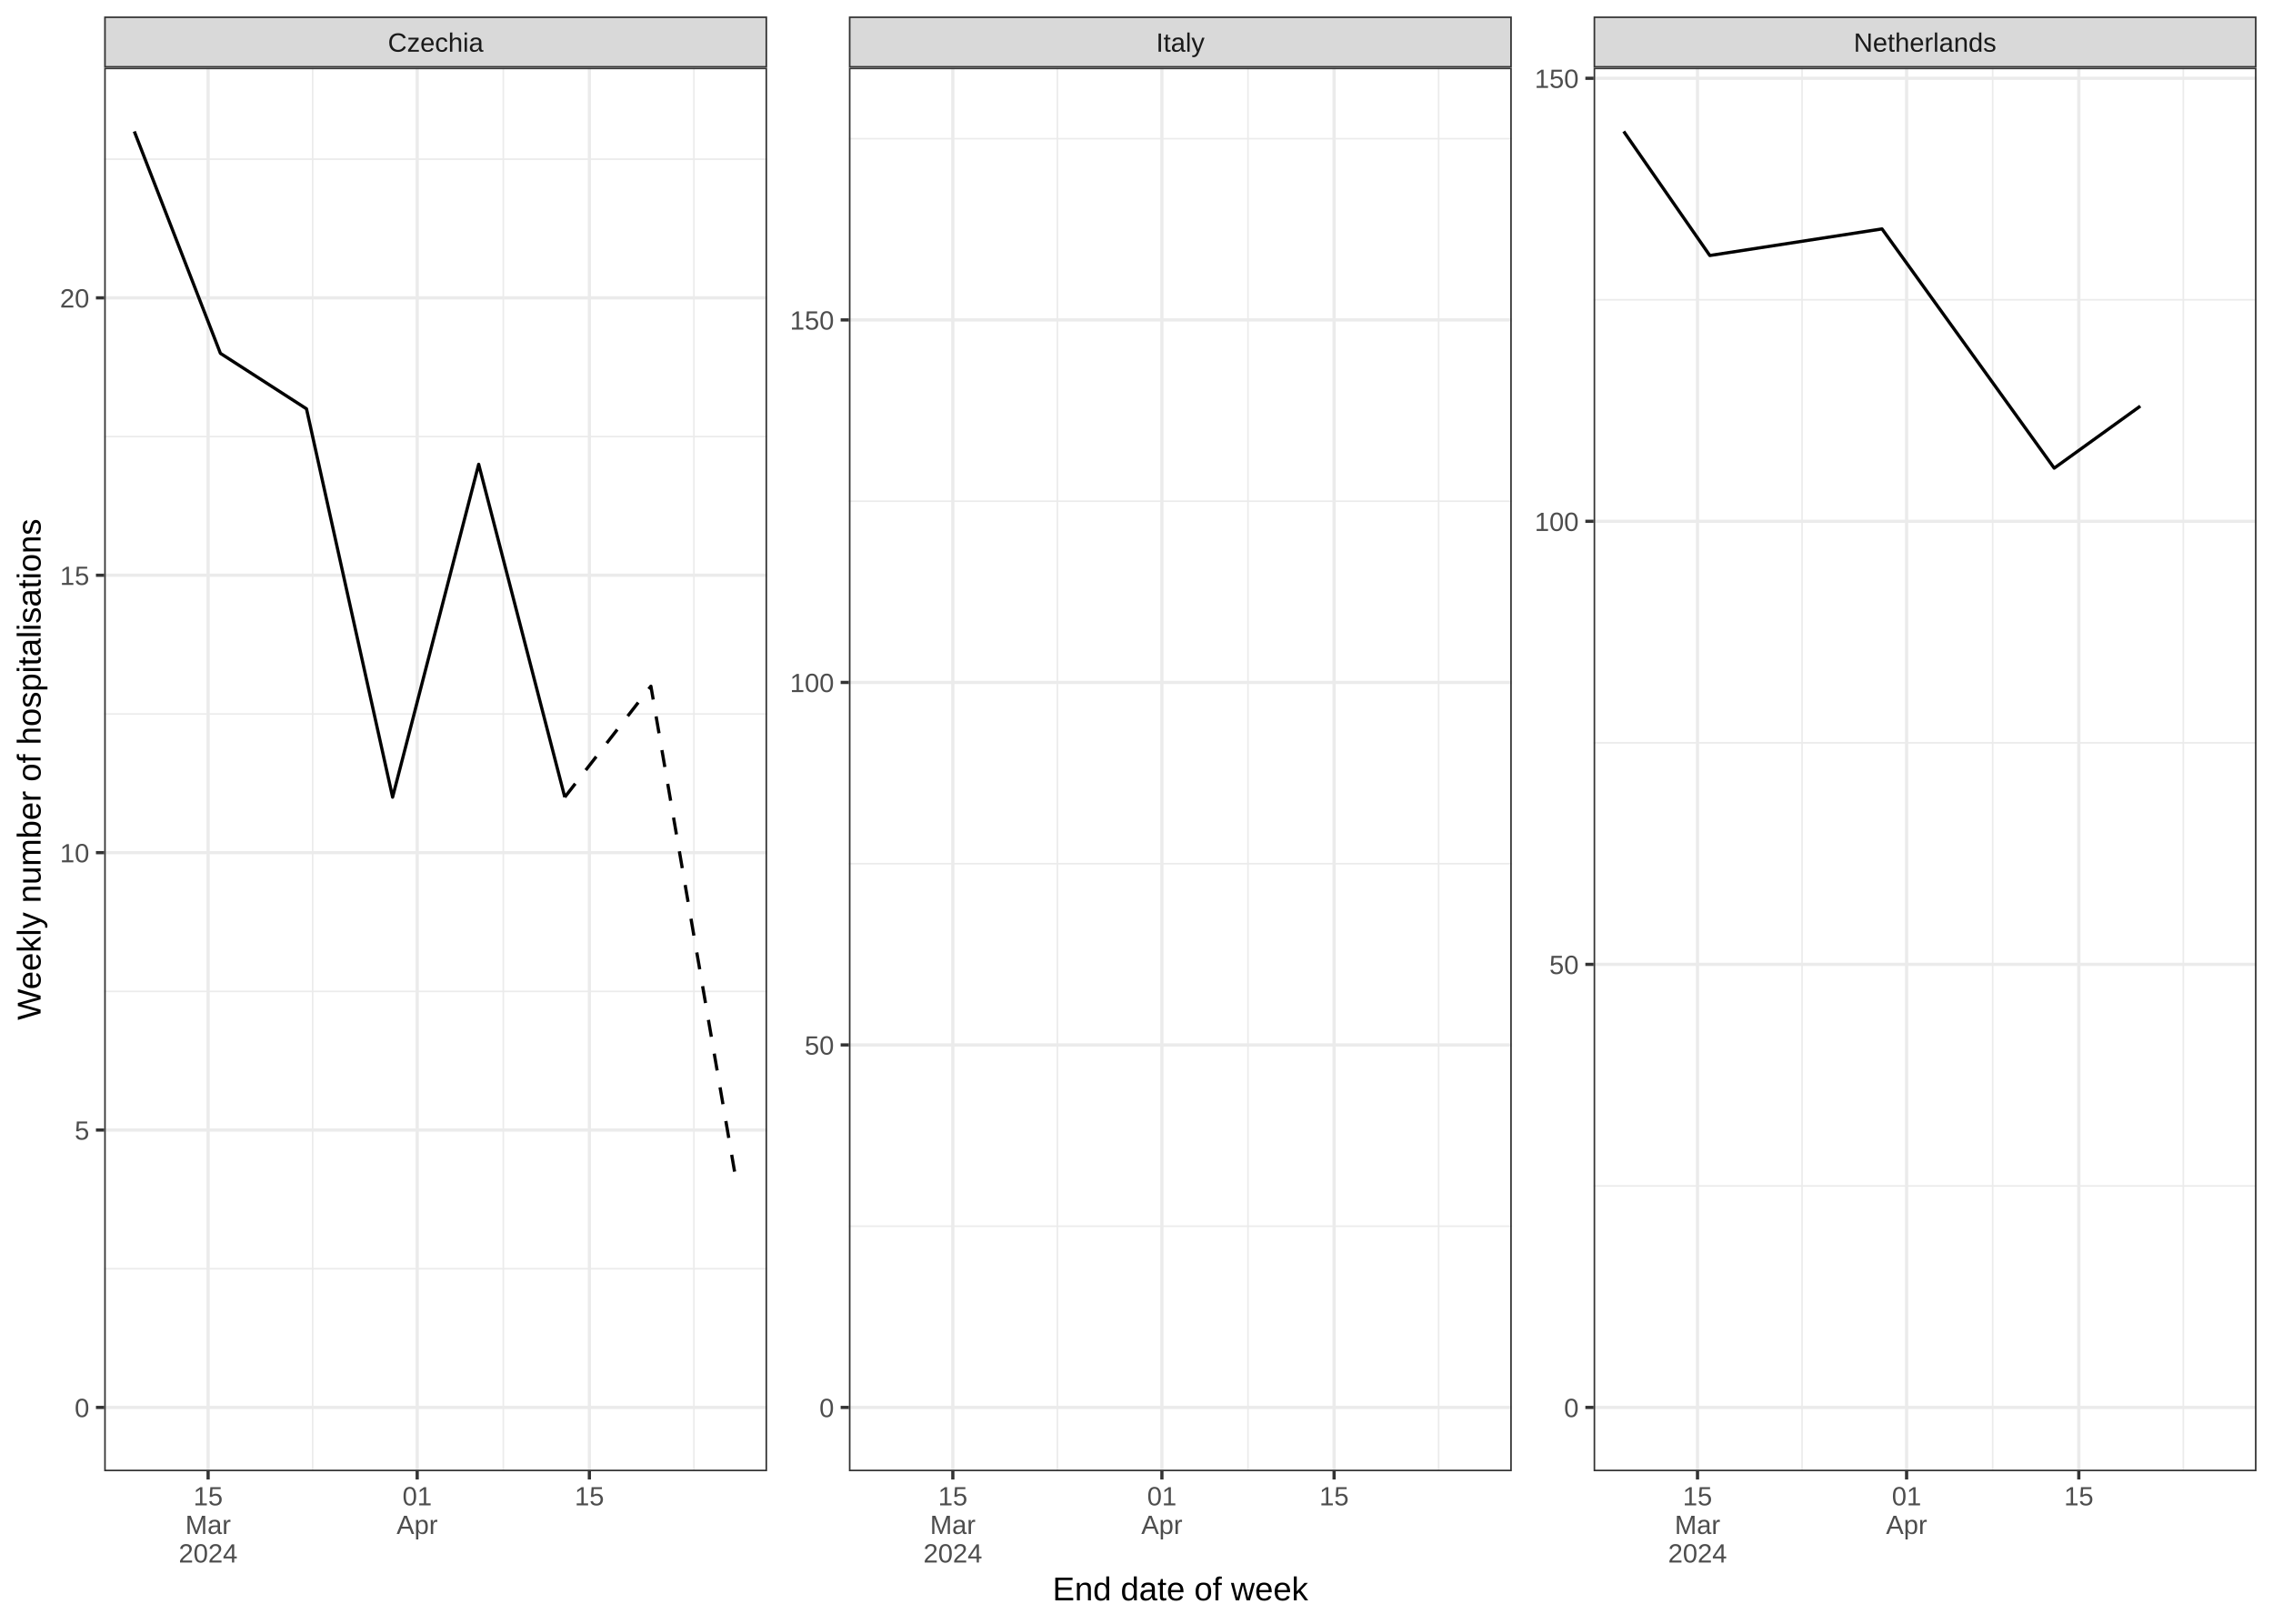
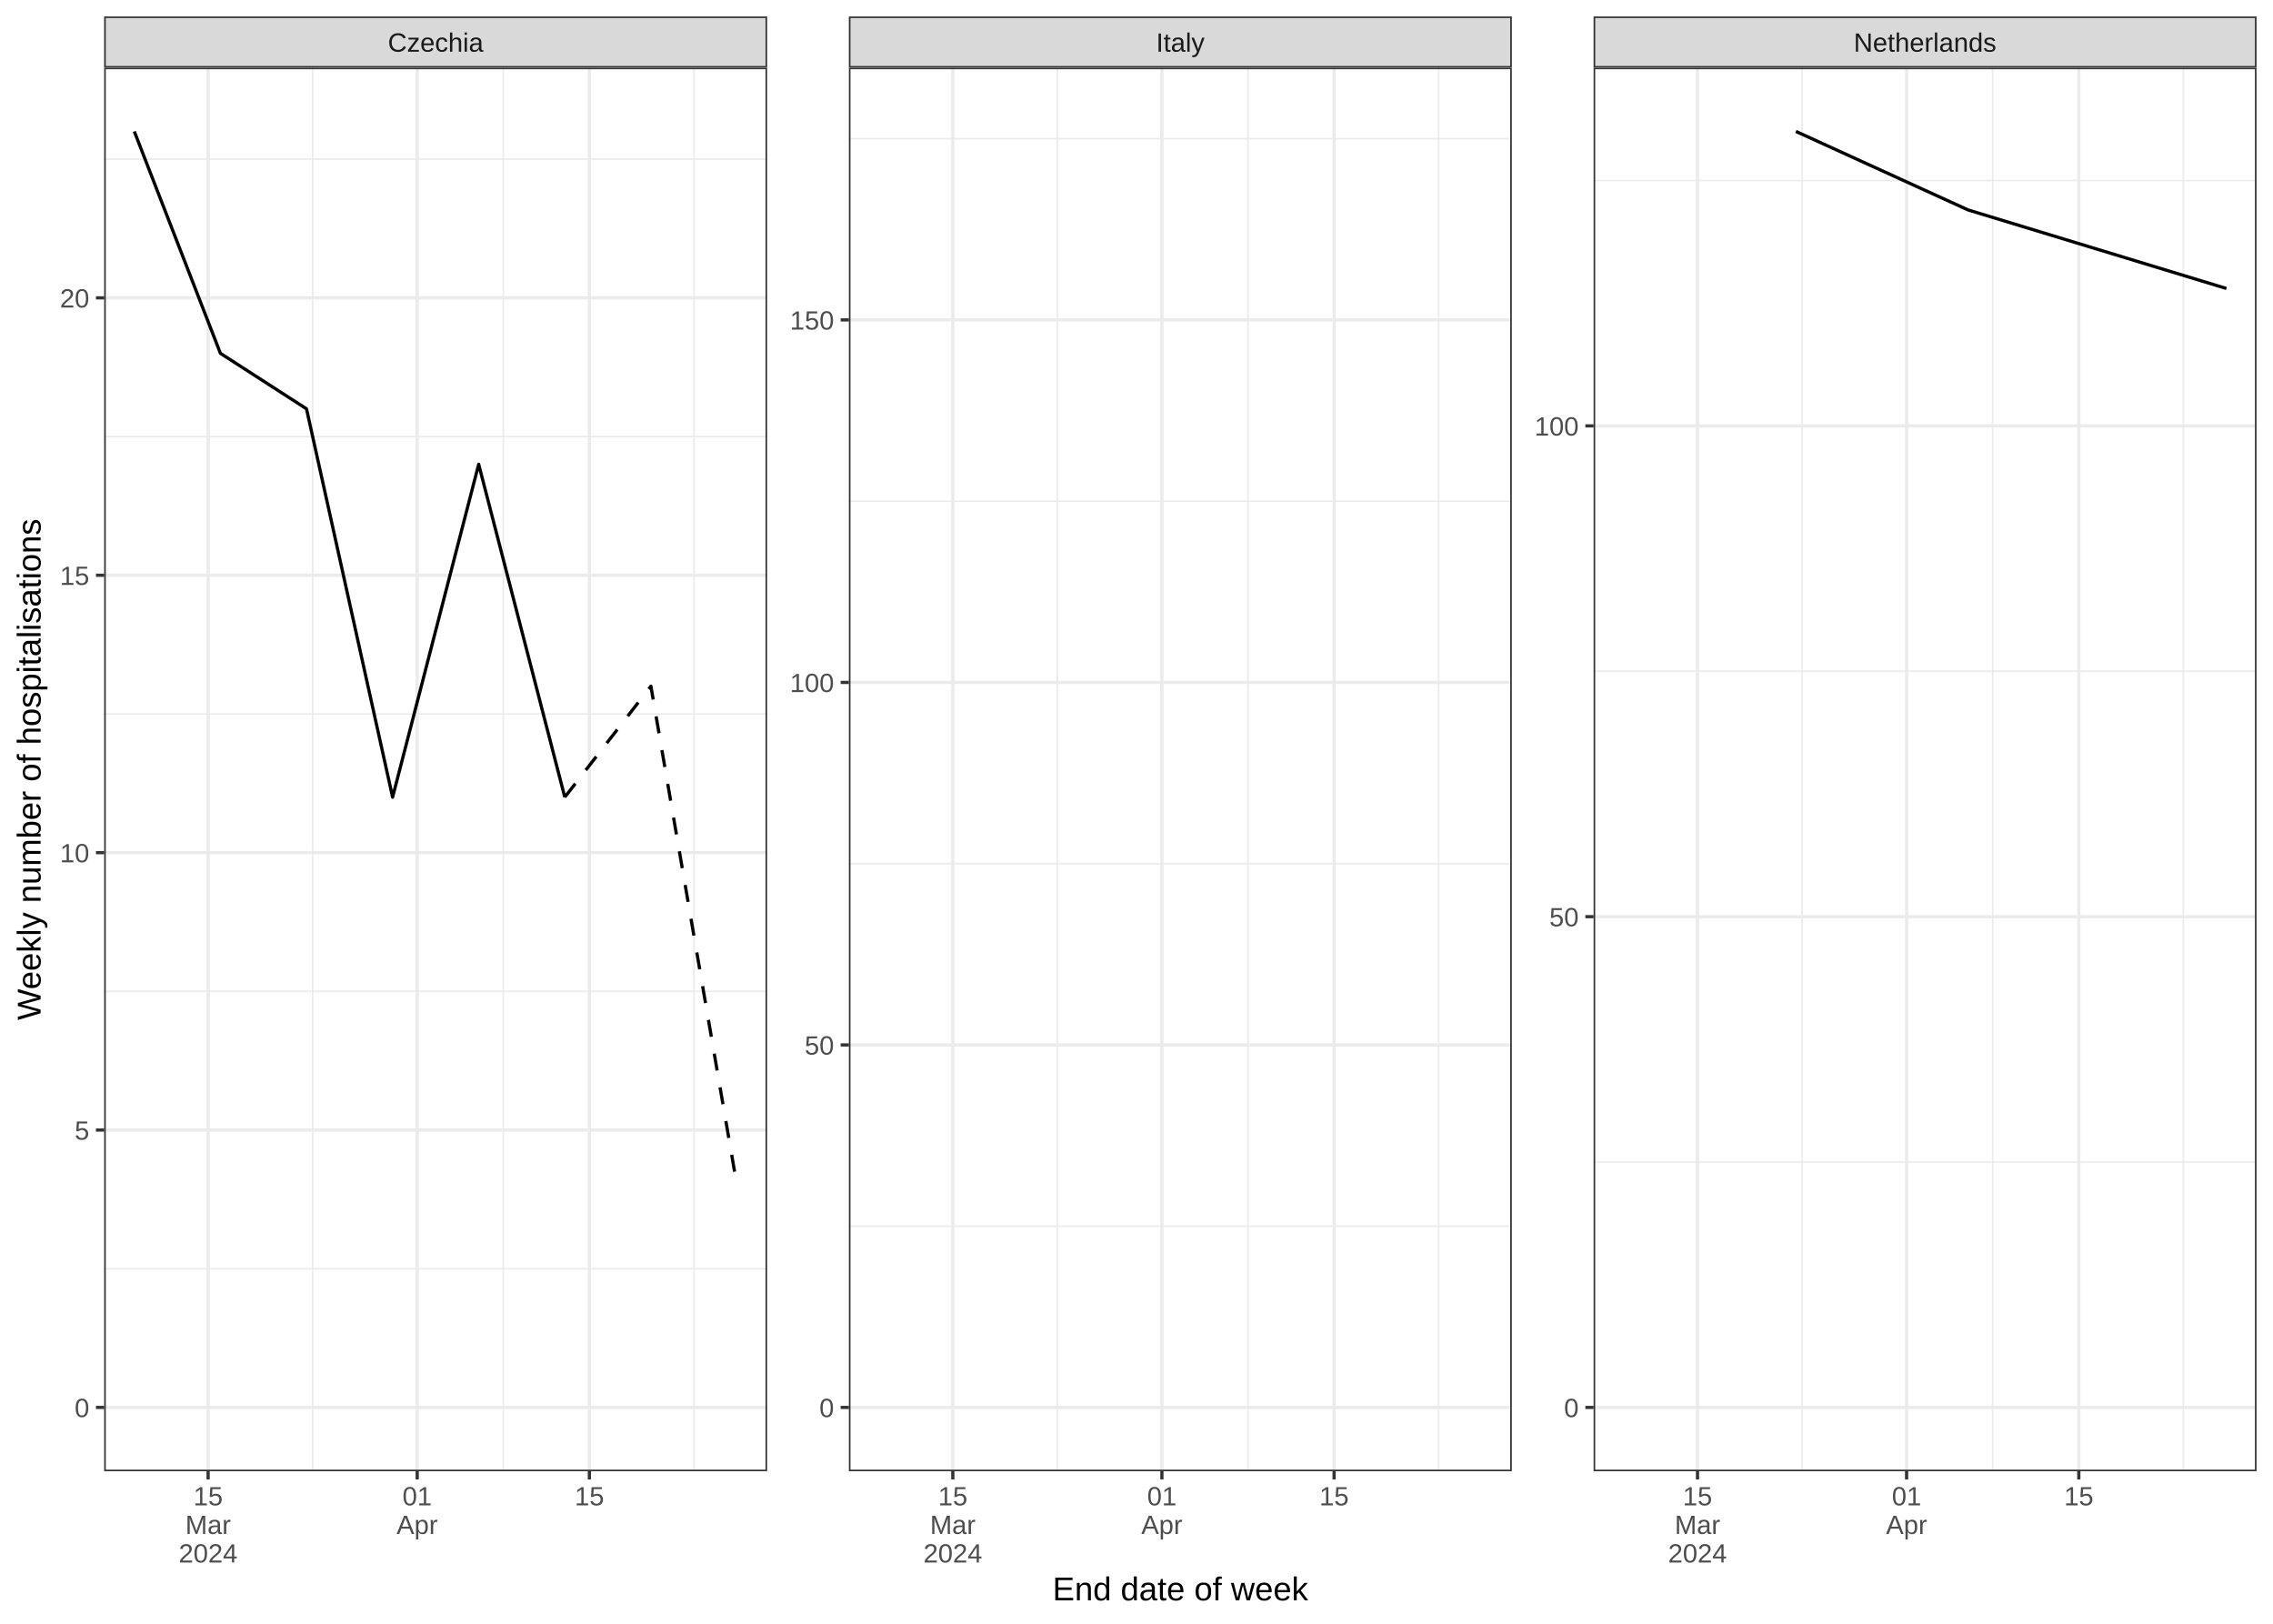
<svg xmlns="http://www.w3.org/2000/svg" class="svglite" width="756.00pt" height="540.00pt" viewBox="0 0 756.00 540.00">
  <defs>
    <style type="text/css">
    .svglite line, .svglite polyline, .svglite polygon, .svglite path, .svglite rect, .svglite circle {
      fill: none;
      stroke: #000000;
      stroke-linecap: round;
      stroke-linejoin: round;
      stroke-miterlimit: 10.00;
    }
    .svglite text {
      white-space: pre;
    }
  </style>
  </defs>
  <rect width="100%" height="100%" style="stroke: none; fill: #FFFFFF;" />
  <defs>
    <clipPath id="cpMC4wMHw3NTYuMDB8MC4wMHw1NDAuMDA=">
      <rect x="0.00" y="0.00" width="756.00" height="540.00" />
    </clipPath>
  </defs>
  <g clip-path="url(#cpMC4wMHw3NTYuMDB8MC4wMHw1NDAuMDA=)">
    <rect x="0.00" y="0.00" width="756.00" height="540.00" style="stroke-width: 1.07; stroke: #FFFFFF; fill: #FFFFFF;" />
  </g>
  <defs>
    <clipPath id="cpMzQuNjV8MjU1LjE0fDIyLjQ5fDQ4OS4yOQ==">
      <rect x="34.65" y="22.49" width="220.49" height="466.80" />
    </clipPath>
  </defs>
  <g clip-path="url(#cpMzQuNjV8MjU1LjE0fDIyLjQ5fDQ4OS4yOQ==)">
    <rect x="34.65" y="22.49" width="220.49" height="466.80" style="stroke-width: 1.07; stroke: none; fill: #FFFFFF;" />
    <polyline points="34.65,421.94 255.14,421.94 " style="stroke-width: 0.53; stroke: #EBEBEB; stroke-linecap: butt;" />
    <polyline points="34.65,329.69 255.14,329.69 " style="stroke-width: 0.53; stroke: #EBEBEB; stroke-linecap: butt;" />
    <polyline points="34.65,237.44 255.14,237.44 " style="stroke-width: 0.53; stroke: #EBEBEB; stroke-linecap: butt;" />
    <polyline points="34.65,145.19 255.14,145.19 " style="stroke-width: 0.53; stroke: #EBEBEB; stroke-linecap: butt;" />
    <polyline points="34.65,52.93 255.14,52.93 " style="stroke-width: 0.53; stroke: #EBEBEB; stroke-linecap: butt;" />
    <polyline points="103.99,489.29 103.99,22.49 " style="stroke-width: 0.53; stroke: #EBEBEB; stroke-linecap: butt;" />
    <polyline points="167.40,489.29 167.40,22.49 " style="stroke-width: 0.53; stroke: #EBEBEB; stroke-linecap: butt;" />
    <polyline points="230.80,489.29 230.80,22.49 " style="stroke-width: 0.53; stroke: #EBEBEB; stroke-linecap: butt;" />
    <polyline points="34.65,468.07 255.14,468.07 " style="stroke-width: 1.07; stroke: #EBEBEB; stroke-linecap: butt;" />
    <polyline points="34.65,375.82 255.14,375.82 " style="stroke-width: 1.07; stroke: #EBEBEB; stroke-linecap: butt;" />
    <polyline points="34.65,283.56 255.14,283.56 " style="stroke-width: 1.07; stroke: #EBEBEB; stroke-linecap: butt;" />
    <polyline points="34.65,191.31 255.14,191.31 " style="stroke-width: 1.07; stroke: #EBEBEB; stroke-linecap: butt;" />
    <polyline points="34.65,99.06 255.14,99.06 " style="stroke-width: 1.07; stroke: #EBEBEB; stroke-linecap: butt;" />
    <polyline points="69.22,489.29 69.22,22.49 " style="stroke-width: 1.07; stroke: #EBEBEB; stroke-linecap: butt;" />
    <polyline points="138.76,489.29 138.76,22.49 " style="stroke-width: 1.07; stroke: #EBEBEB; stroke-linecap: butt;" />
    <polyline points="196.03,489.29 196.03,22.49 " style="stroke-width: 1.07; stroke: #EBEBEB; stroke-linecap: butt;" />
    <polyline points="44.67,43.71 73.31,117.51 101.94,135.96 130.58,265.11 159.21,154.41 187.85,265.11 " style="stroke-width: 1.07; stroke-linecap: butt;" />
    <polyline points="187.85,265.11 216.49,228.21 245.12,394.27 " style="stroke-width: 1.07; stroke-dasharray: 5.69,5.69; stroke-linecap: butt;" />
    <rect x="34.65" y="22.49" width="220.49" height="466.80" style="stroke-width: 1.07; stroke: #333333;" />
  </g>
  <g clip-path="url(#cpMC4wMHw3NTYuMDB8MC4wMHw1NDAuMDA=)">
</g>
  <defs>
    <clipPath id="cpMjgyLjM0fDUwMi44M3wyMi40OXw0ODkuMjk=">
      <rect x="282.34" y="22.49" width="220.49" height="466.80" />
    </clipPath>
  </defs>
  <g clip-path="url(#cpMjgyLjM0fDUwMi44M3wyMi40OXw0ODkuMjk=)">
    <rect x="282.34" y="22.49" width="220.49" height="466.80" style="stroke-width: 1.07; stroke: none; fill: #FFFFFF;" />
    <polyline points="282.34,407.79 502.83,407.79 " style="stroke-width: 0.53; stroke: #EBEBEB; stroke-linecap: butt;" />
    <polyline points="282.34,287.23 502.83,287.23 " style="stroke-width: 0.53; stroke: #EBEBEB; stroke-linecap: butt;" />
    <polyline points="282.34,166.68 502.83,166.68 " style="stroke-width: 0.53; stroke: #EBEBEB; stroke-linecap: butt;" />
    <polyline points="282.34,46.12 502.83,46.12 " style="stroke-width: 0.53; stroke: #EBEBEB; stroke-linecap: butt;" />
    <polyline points="351.68,489.29 351.68,22.49 " style="stroke-width: 0.53; stroke: #EBEBEB; stroke-linecap: butt;" />
    <polyline points="415.08,489.29 415.08,22.49 " style="stroke-width: 0.53; stroke: #EBEBEB; stroke-linecap: butt;" />
    <polyline points="478.49,489.29 478.49,22.49 " style="stroke-width: 0.53; stroke: #EBEBEB; stroke-linecap: butt;" />
    <polyline points="282.34,468.07 502.83,468.07 " style="stroke-width: 1.07; stroke: #EBEBEB; stroke-linecap: butt;" />
    <polyline points="282.34,347.51 502.83,347.51 " style="stroke-width: 1.07; stroke: #EBEBEB; stroke-linecap: butt;" />
    <polyline points="282.34,226.96 502.83,226.96 " style="stroke-width: 1.07; stroke: #EBEBEB; stroke-linecap: butt;" />
    <polyline points="282.34,106.40 502.83,106.40 " style="stroke-width: 1.07; stroke: #EBEBEB; stroke-linecap: butt;" />
    <polyline points="316.91,489.29 316.91,22.49 " style="stroke-width: 1.07; stroke: #EBEBEB; stroke-linecap: butt;" />
    <polyline points="386.45,489.29 386.45,22.49 " style="stroke-width: 1.07; stroke: #EBEBEB; stroke-linecap: butt;" />
    <polyline points="443.72,489.29 443.72,22.49 " style="stroke-width: 1.07; stroke: #EBEBEB; stroke-linecap: butt;" />
    <rect x="282.34" y="22.49" width="220.49" height="466.80" style="stroke-width: 1.07; stroke: #333333;" />
  </g>
  <g clip-path="url(#cpMC4wMHw3NTYuMDB8MC4wMHw1NDAuMDA=)">
</g>
  <defs>
    <clipPath id="cpNTMwLjAzfDc1MC41MnwyMi40OXw0ODkuMjk=">
      <rect x="530.03" y="22.49" width="220.49" height="466.80" />
    </clipPath>
  </defs>
  <g clip-path="url(#cpNTMwLjAzfDc1MC41MnwyMi40OXw0ODkuMjk=)">
    <rect x="530.03" y="22.49" width="220.49" height="466.80" style="stroke-width: 1.07; stroke: none; fill: #FFFFFF;" />
-     <polyline points="530.03,394.40 750.52,394.40 " style="stroke-width: 0.53; stroke: #EBEBEB; stroke-linecap: butt;" />
-     <polyline points="530.03,247.05 750.52,247.05 " style="stroke-width: 0.53; stroke: #EBEBEB; stroke-linecap: butt;" />
-     <polyline points="530.03,99.70 750.52,99.70 " style="stroke-width: 0.53; stroke: #EBEBEB; stroke-linecap: butt;" />
+     <polyline points="530.03,386.46 750.52,386.46 " style="stroke-width: 0.53; stroke: #EBEBEB; stroke-linecap: butt;" />
+     <polyline points="530.03,223.25 750.52,223.25 " style="stroke-width: 0.53; stroke: #EBEBEB; stroke-linecap: butt;" />
+     <polyline points="530.03,60.03 750.52,60.03 " style="stroke-width: 0.53; stroke: #EBEBEB; stroke-linecap: butt;" />
    <polyline points="599.37,489.29 599.37,22.49 " style="stroke-width: 0.53; stroke: #EBEBEB; stroke-linecap: butt;" />
    <polyline points="662.77,489.29 662.77,22.49 " style="stroke-width: 0.53; stroke: #EBEBEB; stroke-linecap: butt;" />
    <polyline points="726.18,489.29 726.18,22.49 " style="stroke-width: 0.53; stroke: #EBEBEB; stroke-linecap: butt;" />
    <polyline points="530.03,468.07 750.52,468.07 " style="stroke-width: 1.07; stroke: #EBEBEB; stroke-linecap: butt;" />
-     <polyline points="530.03,320.72 750.52,320.72 " style="stroke-width: 1.07; stroke: #EBEBEB; stroke-linecap: butt;" />
-     <polyline points="530.03,173.37 750.52,173.37 " style="stroke-width: 1.07; stroke: #EBEBEB; stroke-linecap: butt;" />
-     <polyline points="530.03,26.03 750.52,26.03 " style="stroke-width: 1.07; stroke: #EBEBEB; stroke-linecap: butt;" />
+     <polyline points="530.03,304.85 750.52,304.85 " style="stroke-width: 1.07; stroke: #EBEBEB; stroke-linecap: butt;" />
+     <polyline points="530.03,141.64 750.52,141.64 " style="stroke-width: 1.07; stroke: #EBEBEB; stroke-linecap: butt;" />
    <polyline points="564.59,489.29 564.59,22.49 " style="stroke-width: 1.07; stroke: #EBEBEB; stroke-linecap: butt;" />
    <polyline points="634.14,489.29 634.14,22.49 " style="stroke-width: 1.07; stroke: #EBEBEB; stroke-linecap: butt;" />
    <polyline points="691.41,489.29 691.41,22.49 " style="stroke-width: 1.07; stroke: #EBEBEB; stroke-linecap: butt;" />
-     <polyline points="540.05,43.71 568.68,84.97 625.96,76.13 683.23,155.69 711.86,135.06 " style="stroke-width: 1.07; stroke-linecap: butt;" />
+     <polyline points="597.32,43.71 654.59,69.82 740.50,95.94 " style="stroke-width: 1.07; stroke-linecap: butt;" />
    <rect x="530.03" y="22.49" width="220.49" height="466.80" style="stroke-width: 1.07; stroke: #333333;" />
  </g>
  <g clip-path="url(#cpMC4wMHw3NTYuMDB8MC4wMHw1NDAuMDA=)">
</g>
  <defs>
    <clipPath id="cpMzQuNjV8MjU1LjE0fDUuNDh8MjIuNDk=">
      <rect x="34.65" y="5.48" width="220.49" height="17.01" />
    </clipPath>
  </defs>
  <g clip-path="url(#cpMzQuNjV8MjU1LjE0fDUuNDh8MjIuNDk=)">
    <rect x="34.65" y="5.48" width="220.49" height="17.01" style="stroke-width: 1.07; stroke: #333333; fill: #D9D9D9;" />
    <text x="144.90" y="17.19" text-anchor="middle" style="font-size: 8.80px;fill: #1A1A1A; font-family: &quot;Liberation Sans&quot;;" textLength="34.42px" lengthAdjust="spacingAndGlyphs">Czechia</text>
  </g>
  <g clip-path="url(#cpMC4wMHw3NTYuMDB8MC4wMHw1NDAuMDA=)">
</g>
  <defs>
    <clipPath id="cpMjgyLjM0fDUwMi44M3w1LjQ4fDIyLjQ5">
      <rect x="282.34" y="5.48" width="220.49" height="17.01" />
    </clipPath>
  </defs>
  <g clip-path="url(#cpMjgyLjM0fDUwMi44M3w1LjQ4fDIyLjQ5)">
    <rect x="282.34" y="5.48" width="220.49" height="17.01" style="stroke-width: 1.07; stroke: #333333; fill: #D9D9D9;" />
    <text x="392.59" y="17.19" text-anchor="middle" style="font-size: 8.80px;fill: #1A1A1A; font-family: &quot;Liberation Sans&quot;;" textLength="19.09px" lengthAdjust="spacingAndGlyphs">Italy</text>
  </g>
  <g clip-path="url(#cpMC4wMHw3NTYuMDB8MC4wMHw1NDAuMDA=)">
</g>
  <defs>
    <clipPath id="cpNTMwLjAzfDc1MC41Mnw1LjQ4fDIyLjQ5">
      <rect x="530.03" y="5.48" width="220.49" height="17.01" />
    </clipPath>
  </defs>
  <g clip-path="url(#cpNTMwLjAzfDc1MC41Mnw1LjQ4fDIyLjQ5)">
    <rect x="530.03" y="5.48" width="220.49" height="17.01" style="stroke-width: 1.07; stroke: #333333; fill: #D9D9D9;" />
    <text x="640.27" y="17.19" text-anchor="middle" style="font-size: 8.80px;fill: #1A1A1A; font-family: &quot;Liberation Sans&quot;;" textLength="53.63px" lengthAdjust="spacingAndGlyphs">Netherlands</text>
  </g>
  <g clip-path="url(#cpMC4wMHw3NTYuMDB8MC4wMHw1NDAuMDA=)">
    <polyline points="69.22,492.03 69.22,489.29 " style="stroke-width: 1.07; stroke: #333333; stroke-linecap: butt;" />
    <polyline points="138.76,492.03 138.76,489.29 " style="stroke-width: 1.07; stroke: #333333; stroke-linecap: butt;" />
    <polyline points="196.03,492.03 196.03,489.29 " style="stroke-width: 1.07; stroke: #333333; stroke-linecap: butt;" />
    <text x="69.22" y="500.63" text-anchor="middle" style="font-size: 8.80px;fill: #4D4D4D; font-family: &quot;Liberation Sans&quot;;" textLength="11.19px" lengthAdjust="spacingAndGlyphs">15</text>
    <text x="69.22" y="510.14" text-anchor="middle" style="font-size: 8.80px;fill: #4D4D4D; font-family: &quot;Liberation Sans&quot;;" textLength="16.60px" lengthAdjust="spacingAndGlyphs">Mar</text>
    <text x="69.22" y="519.64" text-anchor="middle" style="font-size: 8.80px;fill: #4D4D4D; font-family: &quot;Liberation Sans&quot;;" textLength="22.38px" lengthAdjust="spacingAndGlyphs">2024</text>
    <text x="138.76" y="500.63" text-anchor="middle" style="font-size: 8.80px;fill: #4D4D4D; font-family: &quot;Liberation Sans&quot;;" textLength="11.19px" lengthAdjust="spacingAndGlyphs">01</text>
    <text x="138.76" y="510.14" text-anchor="middle" style="font-size: 8.80px;fill: #4D4D4D; font-family: &quot;Liberation Sans&quot;;" textLength="15.22px" lengthAdjust="spacingAndGlyphs">Apr</text>
    <text x="196.03" y="500.63" text-anchor="middle" style="font-size: 8.80px;fill: #4D4D4D; font-family: &quot;Liberation Sans&quot;;" textLength="11.19px" lengthAdjust="spacingAndGlyphs">15</text>
    <polyline points="316.91,492.03 316.91,489.29 " style="stroke-width: 1.07; stroke: #333333; stroke-linecap: butt;" />
    <polyline points="386.45,492.03 386.45,489.29 " style="stroke-width: 1.07; stroke: #333333; stroke-linecap: butt;" />
    <polyline points="443.72,492.03 443.72,489.29 " style="stroke-width: 1.07; stroke: #333333; stroke-linecap: butt;" />
    <text x="316.91" y="500.63" text-anchor="middle" style="font-size: 8.80px;fill: #4D4D4D; font-family: &quot;Liberation Sans&quot;;" textLength="11.19px" lengthAdjust="spacingAndGlyphs">15</text>
    <text x="316.91" y="510.14" text-anchor="middle" style="font-size: 8.80px;fill: #4D4D4D; font-family: &quot;Liberation Sans&quot;;" textLength="16.60px" lengthAdjust="spacingAndGlyphs">Mar</text>
    <text x="316.91" y="519.64" text-anchor="middle" style="font-size: 8.80px;fill: #4D4D4D; font-family: &quot;Liberation Sans&quot;;" textLength="22.38px" lengthAdjust="spacingAndGlyphs">2024</text>
    <text x="386.45" y="500.63" text-anchor="middle" style="font-size: 8.80px;fill: #4D4D4D; font-family: &quot;Liberation Sans&quot;;" textLength="11.19px" lengthAdjust="spacingAndGlyphs">01</text>
    <text x="386.45" y="510.14" text-anchor="middle" style="font-size: 8.80px;fill: #4D4D4D; font-family: &quot;Liberation Sans&quot;;" textLength="15.22px" lengthAdjust="spacingAndGlyphs">Apr</text>
    <text x="443.72" y="500.63" text-anchor="middle" style="font-size: 8.80px;fill: #4D4D4D; font-family: &quot;Liberation Sans&quot;;" textLength="11.19px" lengthAdjust="spacingAndGlyphs">15</text>
    <polyline points="564.59,492.03 564.59,489.29 " style="stroke-width: 1.07; stroke: #333333; stroke-linecap: butt;" />
    <polyline points="634.14,492.03 634.14,489.29 " style="stroke-width: 1.07; stroke: #333333; stroke-linecap: butt;" />
    <polyline points="691.41,492.03 691.41,489.29 " style="stroke-width: 1.07; stroke: #333333; stroke-linecap: butt;" />
    <text x="564.59" y="500.63" text-anchor="middle" style="font-size: 8.80px;fill: #4D4D4D; font-family: &quot;Liberation Sans&quot;;" textLength="11.19px" lengthAdjust="spacingAndGlyphs">15</text>
    <text x="564.59" y="510.14" text-anchor="middle" style="font-size: 8.80px;fill: #4D4D4D; font-family: &quot;Liberation Sans&quot;;" textLength="16.60px" lengthAdjust="spacingAndGlyphs">Mar</text>
    <text x="564.59" y="519.64" text-anchor="middle" style="font-size: 8.80px;fill: #4D4D4D; font-family: &quot;Liberation Sans&quot;;" textLength="22.38px" lengthAdjust="spacingAndGlyphs">2024</text>
    <text x="634.14" y="500.63" text-anchor="middle" style="font-size: 8.80px;fill: #4D4D4D; font-family: &quot;Liberation Sans&quot;;" textLength="11.19px" lengthAdjust="spacingAndGlyphs">01</text>
    <text x="634.14" y="510.14" text-anchor="middle" style="font-size: 8.80px;fill: #4D4D4D; font-family: &quot;Liberation Sans&quot;;" textLength="15.22px" lengthAdjust="spacingAndGlyphs">Apr</text>
    <text x="691.41" y="500.63" text-anchor="middle" style="font-size: 8.80px;fill: #4D4D4D; font-family: &quot;Liberation Sans&quot;;" textLength="11.19px" lengthAdjust="spacingAndGlyphs">15</text>
    <text x="525.09" y="471.28" text-anchor="end" style="font-size: 8.80px;fill: #4D4D4D; font-family: &quot;Liberation Sans&quot;;" textLength="5.59px" lengthAdjust="spacingAndGlyphs">0</text>
-     <text x="525.09" y="323.93" text-anchor="end" style="font-size: 8.80px;fill: #4D4D4D; font-family: &quot;Liberation Sans&quot;;" textLength="11.19px" lengthAdjust="spacingAndGlyphs">50</text>
-     <text x="525.09" y="176.58" text-anchor="end" style="font-size: 8.80px;fill: #4D4D4D; font-family: &quot;Liberation Sans&quot;;" textLength="16.78px" lengthAdjust="spacingAndGlyphs">100</text>
-     <text x="525.09" y="29.23" text-anchor="end" style="font-size: 8.80px;fill: #4D4D4D; font-family: &quot;Liberation Sans&quot;;" textLength="16.78px" lengthAdjust="spacingAndGlyphs">150</text>
+     <text x="525.09" y="308.06" text-anchor="end" style="font-size: 8.80px;fill: #4D4D4D; font-family: &quot;Liberation Sans&quot;;" textLength="11.19px" lengthAdjust="spacingAndGlyphs">50</text>
+     <text x="525.09" y="144.85" text-anchor="end" style="font-size: 8.80px;fill: #4D4D4D; font-family: &quot;Liberation Sans&quot;;" textLength="16.78px" lengthAdjust="spacingAndGlyphs">100</text>
    <polyline points="527.29,468.07 530.03,468.07 " style="stroke-width: 1.07; stroke: #333333; stroke-linecap: butt;" />
-     <polyline points="527.29,320.72 530.03,320.72 " style="stroke-width: 1.07; stroke: #333333; stroke-linecap: butt;" />
-     <polyline points="527.29,173.37 530.03,173.37 " style="stroke-width: 1.07; stroke: #333333; stroke-linecap: butt;" />
-     <polyline points="527.29,26.03 530.03,26.03 " style="stroke-width: 1.07; stroke: #333333; stroke-linecap: butt;" />
+     <polyline points="527.29,304.85 530.03,304.85 " style="stroke-width: 1.07; stroke: #333333; stroke-linecap: butt;" />
+     <polyline points="527.29,141.64 530.03,141.64 " style="stroke-width: 1.07; stroke: #333333; stroke-linecap: butt;" />
    <text x="277.41" y="471.28" text-anchor="end" style="font-size: 8.80px;fill: #4D4D4D; font-family: &quot;Liberation Sans&quot;;" textLength="5.59px" lengthAdjust="spacingAndGlyphs">0</text>
    <text x="277.41" y="350.72" text-anchor="end" style="font-size: 8.80px;fill: #4D4D4D; font-family: &quot;Liberation Sans&quot;;" textLength="11.19px" lengthAdjust="spacingAndGlyphs">50</text>
    <text x="277.41" y="230.16" text-anchor="end" style="font-size: 8.80px;fill: #4D4D4D; font-family: &quot;Liberation Sans&quot;;" textLength="16.78px" lengthAdjust="spacingAndGlyphs">100</text>
    <text x="277.41" y="109.61" text-anchor="end" style="font-size: 8.80px;fill: #4D4D4D; font-family: &quot;Liberation Sans&quot;;" textLength="16.78px" lengthAdjust="spacingAndGlyphs">150</text>
    <polyline points="279.60,468.07 282.34,468.07 " style="stroke-width: 1.07; stroke: #333333; stroke-linecap: butt;" />
    <polyline points="279.60,347.51 282.34,347.51 " style="stroke-width: 1.07; stroke: #333333; stroke-linecap: butt;" />
    <polyline points="279.60,226.96 282.34,226.96 " style="stroke-width: 1.07; stroke: #333333; stroke-linecap: butt;" />
    <polyline points="279.60,106.40 282.34,106.40 " style="stroke-width: 1.07; stroke: #333333; stroke-linecap: butt;" />
    <text x="29.72" y="471.28" text-anchor="end" style="font-size: 8.80px;fill: #4D4D4D; font-family: &quot;Liberation Sans&quot;;" textLength="5.59px" lengthAdjust="spacingAndGlyphs">0</text>
    <text x="29.72" y="379.02" text-anchor="end" style="font-size: 8.80px;fill: #4D4D4D; font-family: &quot;Liberation Sans&quot;;" textLength="5.59px" lengthAdjust="spacingAndGlyphs">5</text>
    <text x="29.72" y="286.77" text-anchor="end" style="font-size: 8.80px;fill: #4D4D4D; font-family: &quot;Liberation Sans&quot;;" textLength="11.19px" lengthAdjust="spacingAndGlyphs">10</text>
    <text x="29.72" y="194.52" text-anchor="end" style="font-size: 8.80px;fill: #4D4D4D; font-family: &quot;Liberation Sans&quot;;" textLength="11.19px" lengthAdjust="spacingAndGlyphs">15</text>
    <text x="29.72" y="102.27" text-anchor="end" style="font-size: 8.80px;fill: #4D4D4D; font-family: &quot;Liberation Sans&quot;;" textLength="11.19px" lengthAdjust="spacingAndGlyphs">20</text>
    <polyline points="31.91,468.07 34.65,468.07 " style="stroke-width: 1.07; stroke: #333333; stroke-linecap: butt;" />
    <polyline points="31.91,375.82 34.65,375.82 " style="stroke-width: 1.07; stroke: #333333; stroke-linecap: butt;" />
    <polyline points="31.91,283.56 34.65,283.56 " style="stroke-width: 1.07; stroke: #333333; stroke-linecap: butt;" />
    <polyline points="31.91,191.31 34.65,191.31 " style="stroke-width: 1.07; stroke: #333333; stroke-linecap: butt;" />
    <polyline points="31.91,99.06 34.65,99.06 " style="stroke-width: 1.07; stroke: #333333; stroke-linecap: butt;" />
    <text x="392.59" y="532.23" text-anchor="middle" style="font-size: 11.00px; font-family: &quot;Liberation Sans&quot;;" textLength="95.72px" lengthAdjust="spacingAndGlyphs">End date of week</text>
    <text transform="translate(13.50,255.89) rotate(-90)" text-anchor="middle" style="font-size: 11.00px; font-family: &quot;Liberation Sans&quot;;" textLength="189.66px" lengthAdjust="spacingAndGlyphs">Weekly number of hospitalisations</text>
  </g>
</svg>
